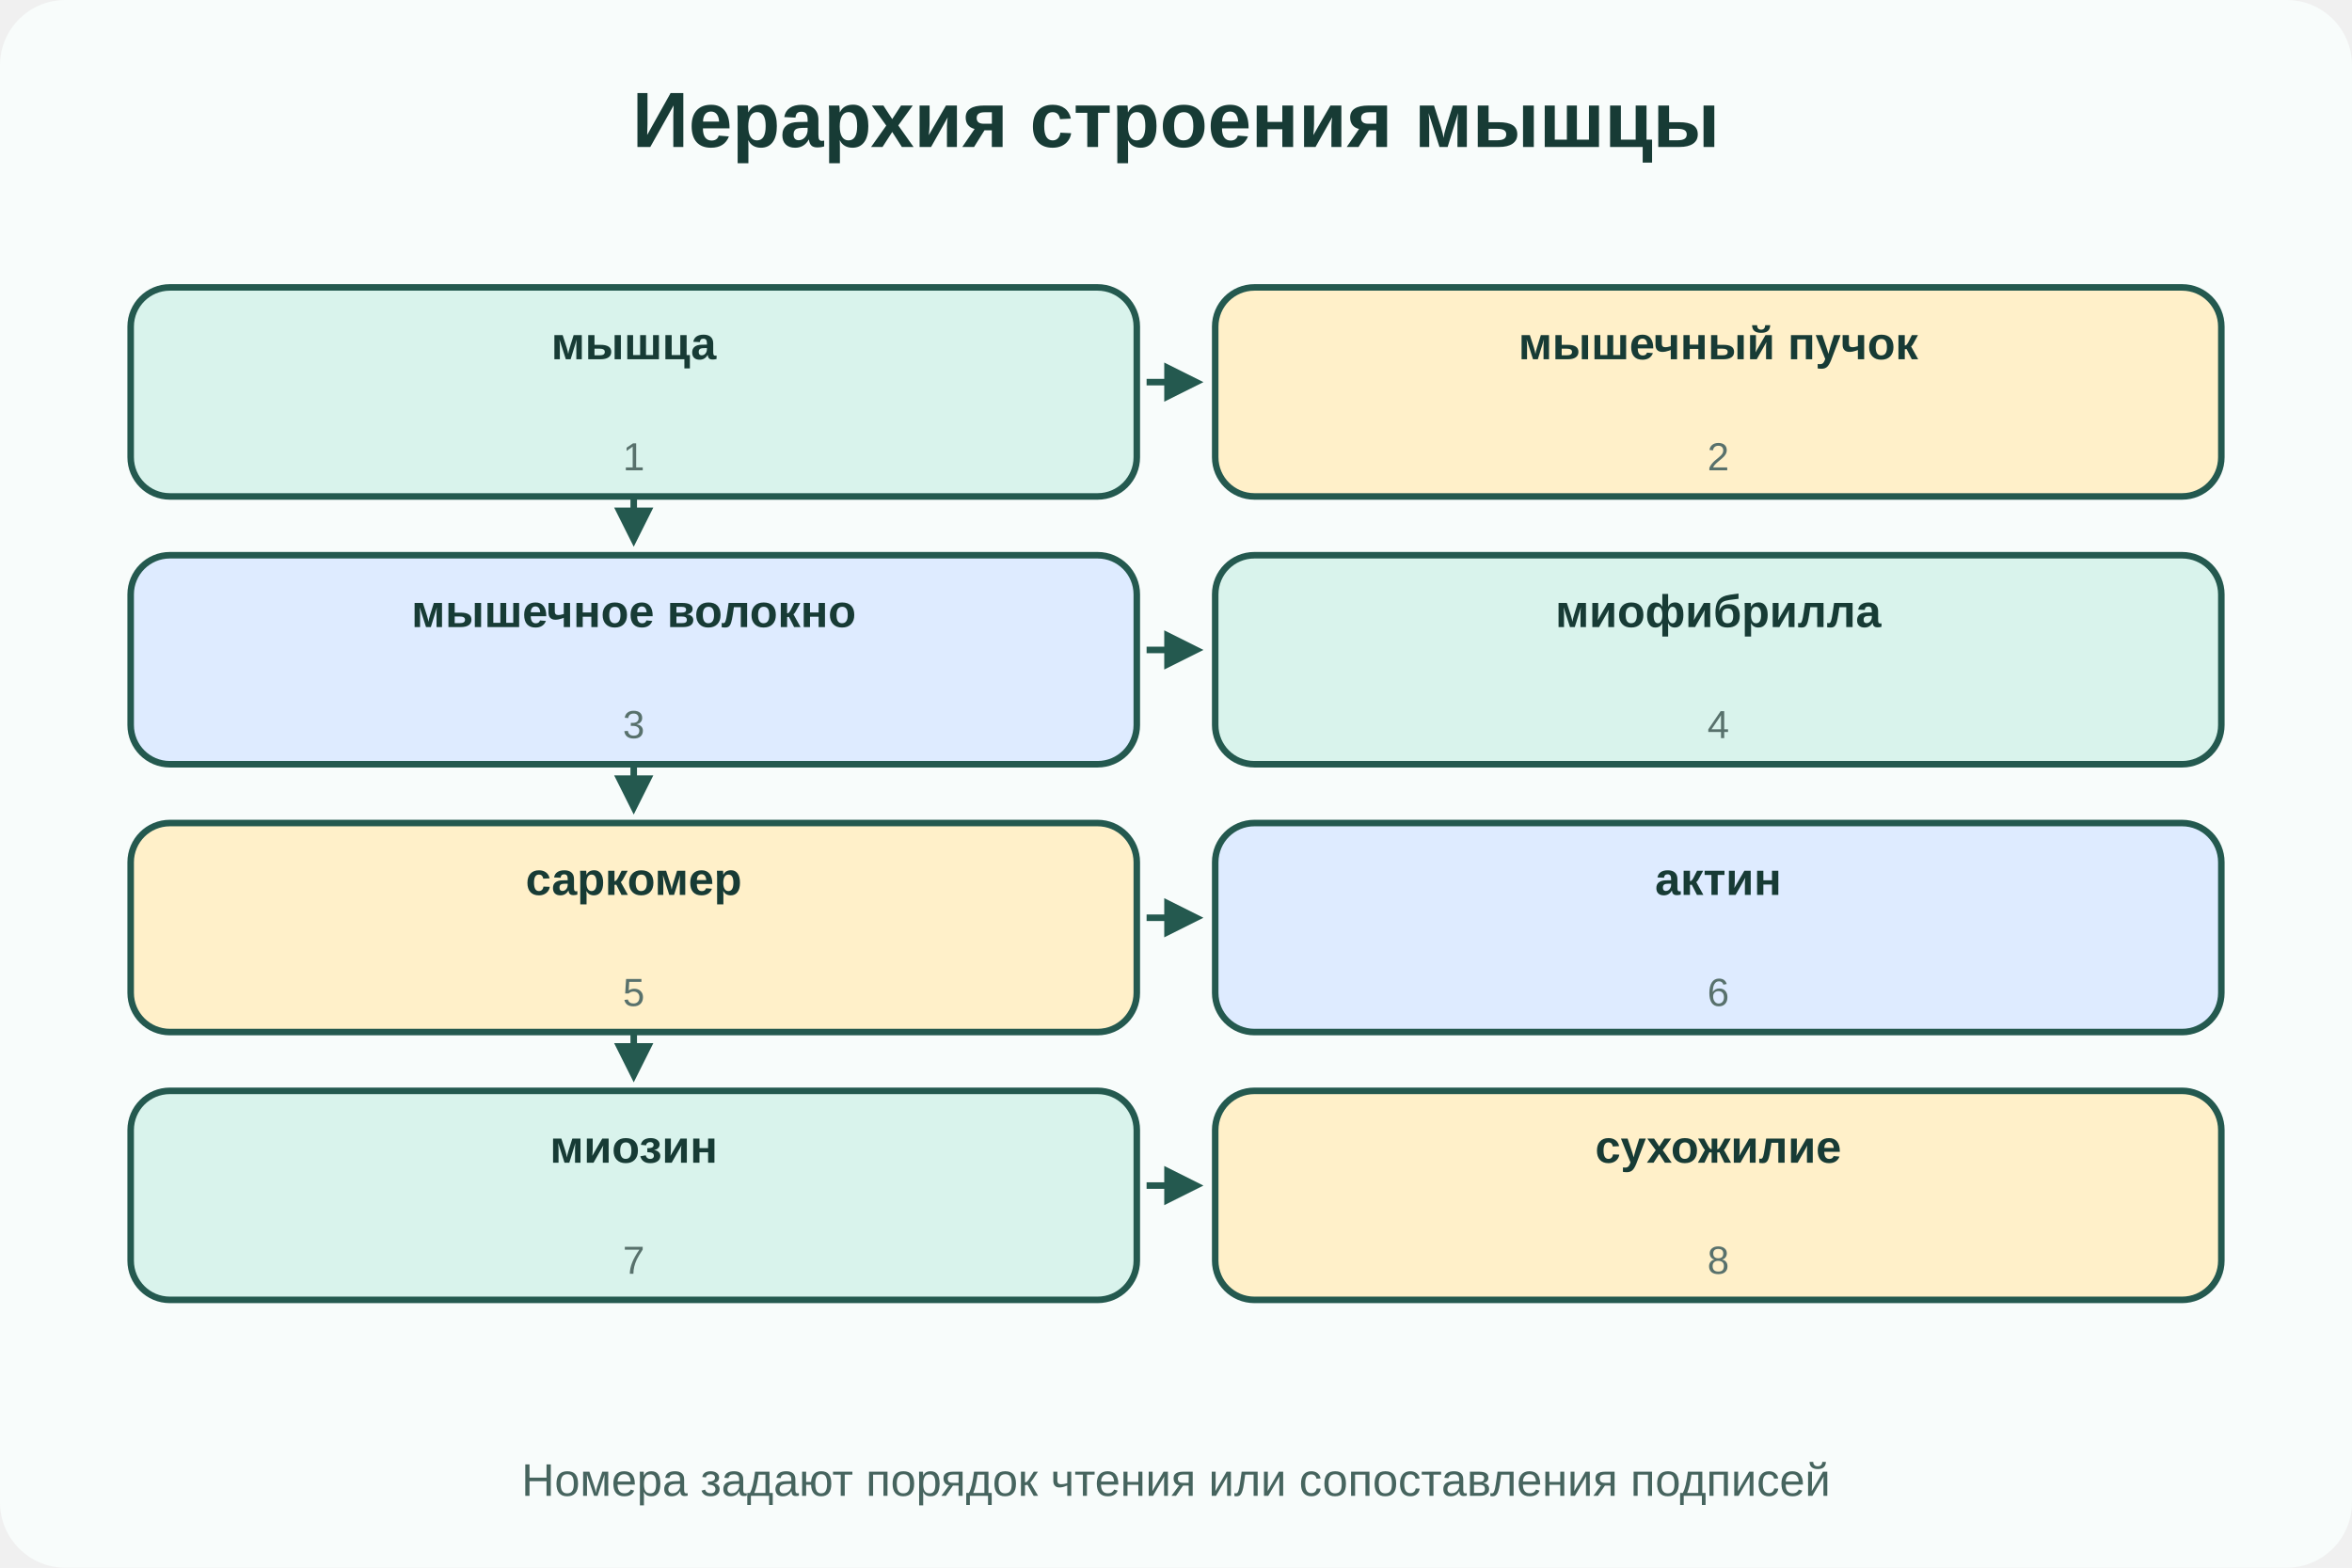
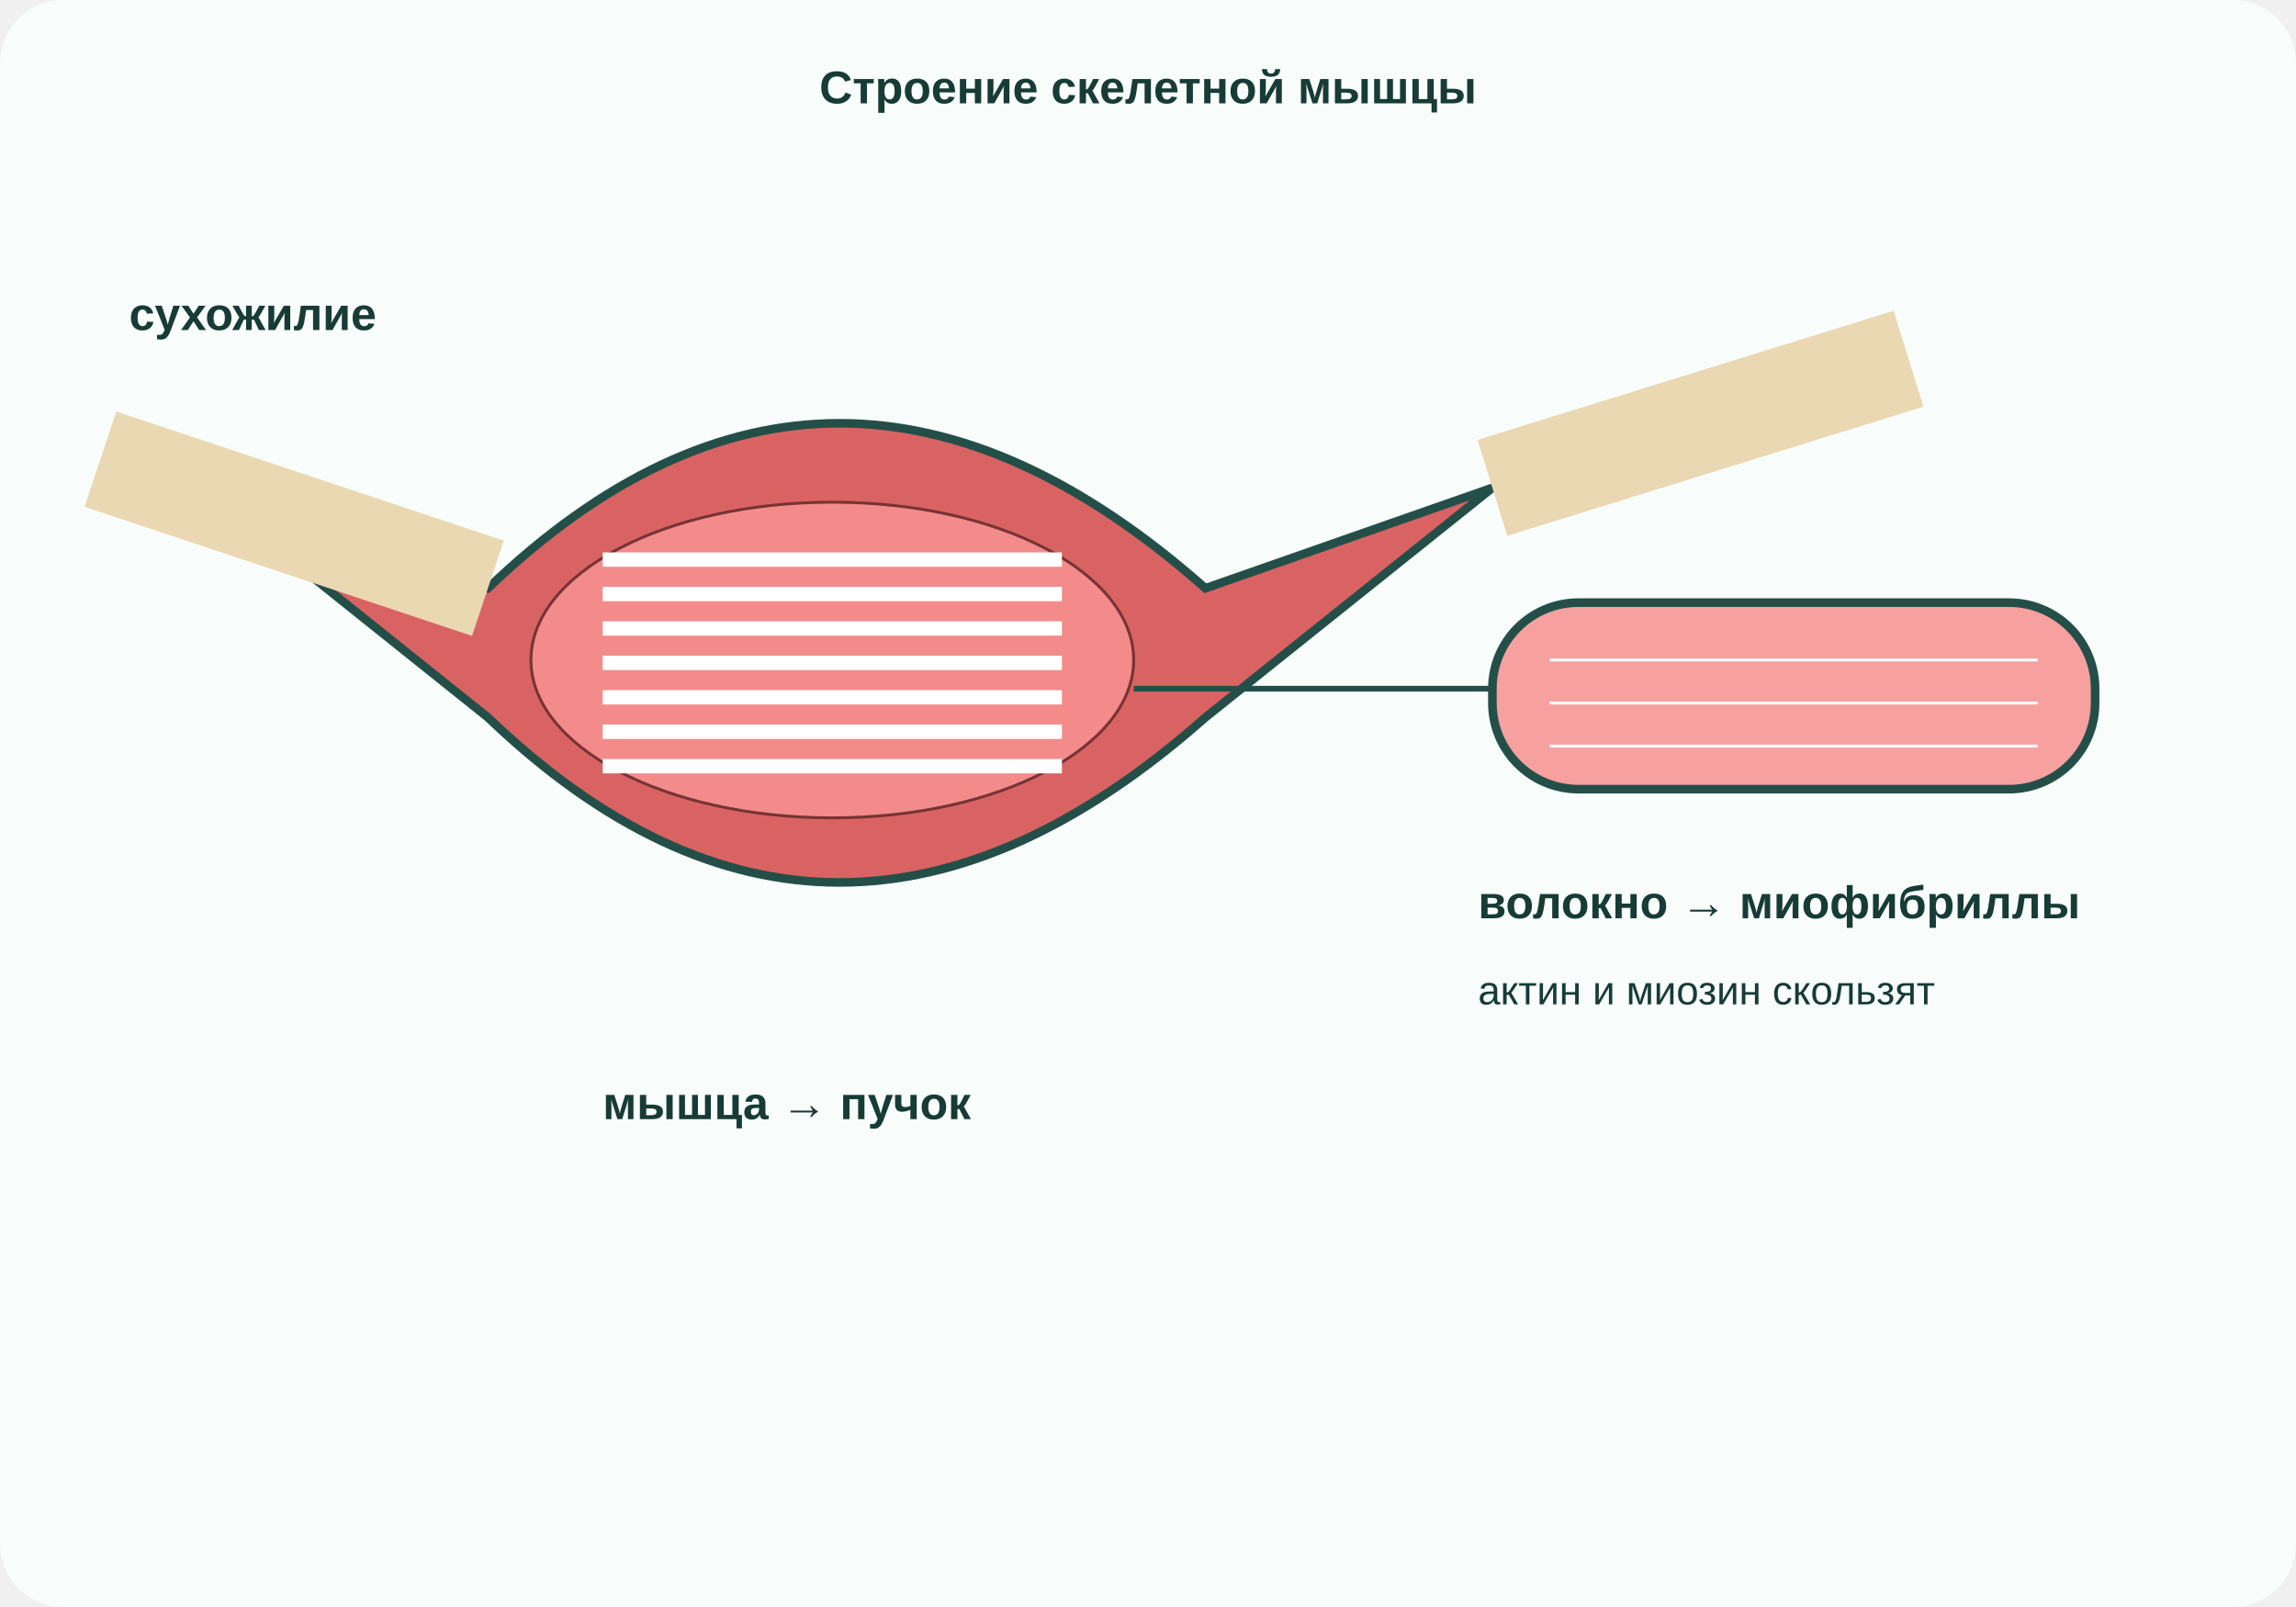
- <svg xmlns="http://www.w3.org/2000/svg" viewBox="0 0 720 480" role="img" aria-labelledby="title desc" preserveAspectRatio="xMidYMid meet">
+ <svg xmlns="http://www.w3.org/2000/svg" viewBox="0 0 800 560" role="img" aria-labelledby="title desc" preserveAspectRatio="xMidYMid meet">
  <defs>
-     <marker id="arrow" viewBox="0 0 10 10" refX="8" refY="5" markerWidth="6" markerHeight="6" orient="auto-start-reverse">
-       <path d="M0 0 L10 5 L0 10z" fill="#24594f" />
+     <marker id="arrow" viewBox="0 0 10 10" refX="8" refY="5" markerWidth="6" markerHeight="6" orient="auto">
+       <path d="M0 0L10 5L0 10z" fill="#244f49" />
    </marker>
+     <style>.t{font:600 16px Arial,sans-serif;fill:#173b35}.s{font:14px Arial,sans-serif;fill:#173b35}.lead{fill:none;stroke:#244f49;stroke-width:2}.flow{fill:none;stroke:#176b5b;stroke-width:4;marker-end:url(#arrow)}.organ{stroke:#244f49;stroke-width:3}.red{fill:#f7a4a4}.blue{fill:#9bc8ef}.cream{fill:#fff0c9}.green{fill:#b9e4d7}</style>
  </defs>
-   <style>.label{font:600 14px Arial,sans-serif;text-anchor:middle;fill:#173b35}.num{font:12px Arial,sans-serif;text-anchor:middle;fill:#58716c}.link{fill:none;stroke:#24594f;stroke-width:2}</style>
-   <rect width="100%" height="100%" rx="20" fill="#f8fcfb" />
-   <text x="360" y="45" style="font:700 24px Arial,sans-serif;text-anchor:middle;fill:#173b35">Иерархия строения мышцы</text>
-   <path d="M 351 117 H 366" class="link" marker-end="url(#arrow)" />
-   <path d="M 194 146 V 165" class="link" marker-end="url(#arrow)" />
-   <path d="M 351 199 H 366" class="link" marker-end="url(#arrow)" />
-   <path d="M 194 228 V 247" class="link" marker-end="url(#arrow)" />
-   <path d="M 351 281 H 366" class="link" marker-end="url(#arrow)" />
-   <path d="M 194 310 V 329" class="link" marker-end="url(#arrow)" />
-   <path d="M 351 363 H 366" class="link" marker-end="url(#arrow)" />
-   <g>
-     <rect x="40" y="88" width="308" height="64" rx="12" fill="#d9f3ec" stroke="#24594f" stroke-width="2" />
-     <text x="194" y="110" class="label">
-       <tspan x="194" dy="0">мышца</tspan>
-     </text>
-     <text x="194" y="144" class="num">1</text>
+   <rect width="800" height="560" rx="22" fill="#f8fcfb" />
+   <text x="400" y="36" text-anchor="middle" class="t" font-size="23">Строение скелетной мышцы</text>
+   <path d="M70 170L170 205Q290 90 420 205L520 170L420 250Q290 365 170 250Z" fill="#d96363" class="organ" />
+   <path d="M35 160L170 205M520 170L665 125" stroke="#ead8b2" stroke-width="35" />
+   <ellipse cx="290" cy="230" rx="105" ry="55" fill="#f38b8b" stroke="#733" />
+   <g stroke="#fff" stroke-width="5">
+     <path d="M210 195H370" />
+     <path d="M210 207H370" />
+     <path d="M210 219H370" />
+     <path d="M210 231H370" />
+     <path d="M210 243H370" />
+     <path d="M210 255H370" />
+     <path d="M210 267H370" />
  </g>
-   <g>
-     <rect x="372" y="88" width="308" height="64" rx="12" fill="#fff0c9" stroke="#24594f" stroke-width="2" />
-     <text x="526" y="110" class="label">
-       <tspan x="526" dy="0">мышечный пучок</tspan>
-     </text>
-     <text x="526" y="144" class="num">2</text>
-   </g>
-   <g>
-     <rect x="40" y="170" width="308" height="64" rx="12" fill="#deebff" stroke="#24594f" stroke-width="2" />
-     <text x="194" y="192" class="label">
-       <tspan x="194" dy="0">мышечное волокно</tspan>
-     </text>
-     <text x="194" y="226" class="num">3</text>
-   </g>
-   <g>
-     <rect x="372" y="170" width="308" height="64" rx="12" fill="#d9f3ec" stroke="#24594f" stroke-width="2" />
-     <text x="526" y="192" class="label">
-       <tspan x="526" dy="0">миофибрилла</tspan>
-     </text>
-     <text x="526" y="226" class="num">4</text>
-   </g>
-   <g>
-     <rect x="40" y="252" width="308" height="64" rx="12" fill="#fff0c9" stroke="#24594f" stroke-width="2" />
-     <text x="194" y="274" class="label">
-       <tspan x="194" dy="0">саркомер</tspan>
-     </text>
-     <text x="194" y="308" class="num">5</text>
-   </g>
-   <g>
-     <rect x="372" y="252" width="308" height="64" rx="12" fill="#deebff" stroke="#24594f" stroke-width="2" />
-     <text x="526" y="274" class="label">
-       <tspan x="526" dy="0">актин</tspan>
-     </text>
-     <text x="526" y="308" class="num">6</text>
-   </g>
-   <g>
-     <rect x="40" y="334" width="308" height="64" rx="12" fill="#d9f3ec" stroke="#24594f" stroke-width="2" />
-     <text x="194" y="356" class="label">
-       <tspan x="194" dy="0">миозин</tspan>
-     </text>
-     <text x="194" y="390" class="num">7</text>
-   </g>
-   <g>
-     <rect x="372" y="334" width="308" height="64" rx="12" fill="#fff0c9" stroke="#24594f" stroke-width="2" />
-     <text x="526" y="356" class="label">
-       <tspan x="526" dy="0">сухожилие</tspan>
-     </text>
-     <text x="526" y="390" class="num">8</text>
-   </g>
-   <text x="360" y="458" style="font:14px Arial,sans-serif;text-anchor:middle;fill:#46645e">Номера задают порядок чтения или сопоставления подписей</text>
+   <path d="M395 240H720" class="lead" />
+   <rect x="520" y="210" width="210" height="65" rx="30" fill="#f6a0a0" class="organ" />
+   <path d="M540 230H710M540 245H710M540 260H710" stroke="#fff" />
+   <text x="45" y="115" class="t">сухожилие</text>
+   <text x="210" y="390" class="t">мышца → пучок</text>
+   <text x="515" y="320" class="t">волокно → миофибриллы</text>
+   <text x="515" y="350" class="s">актин и миозин скользят</text>
</svg>
